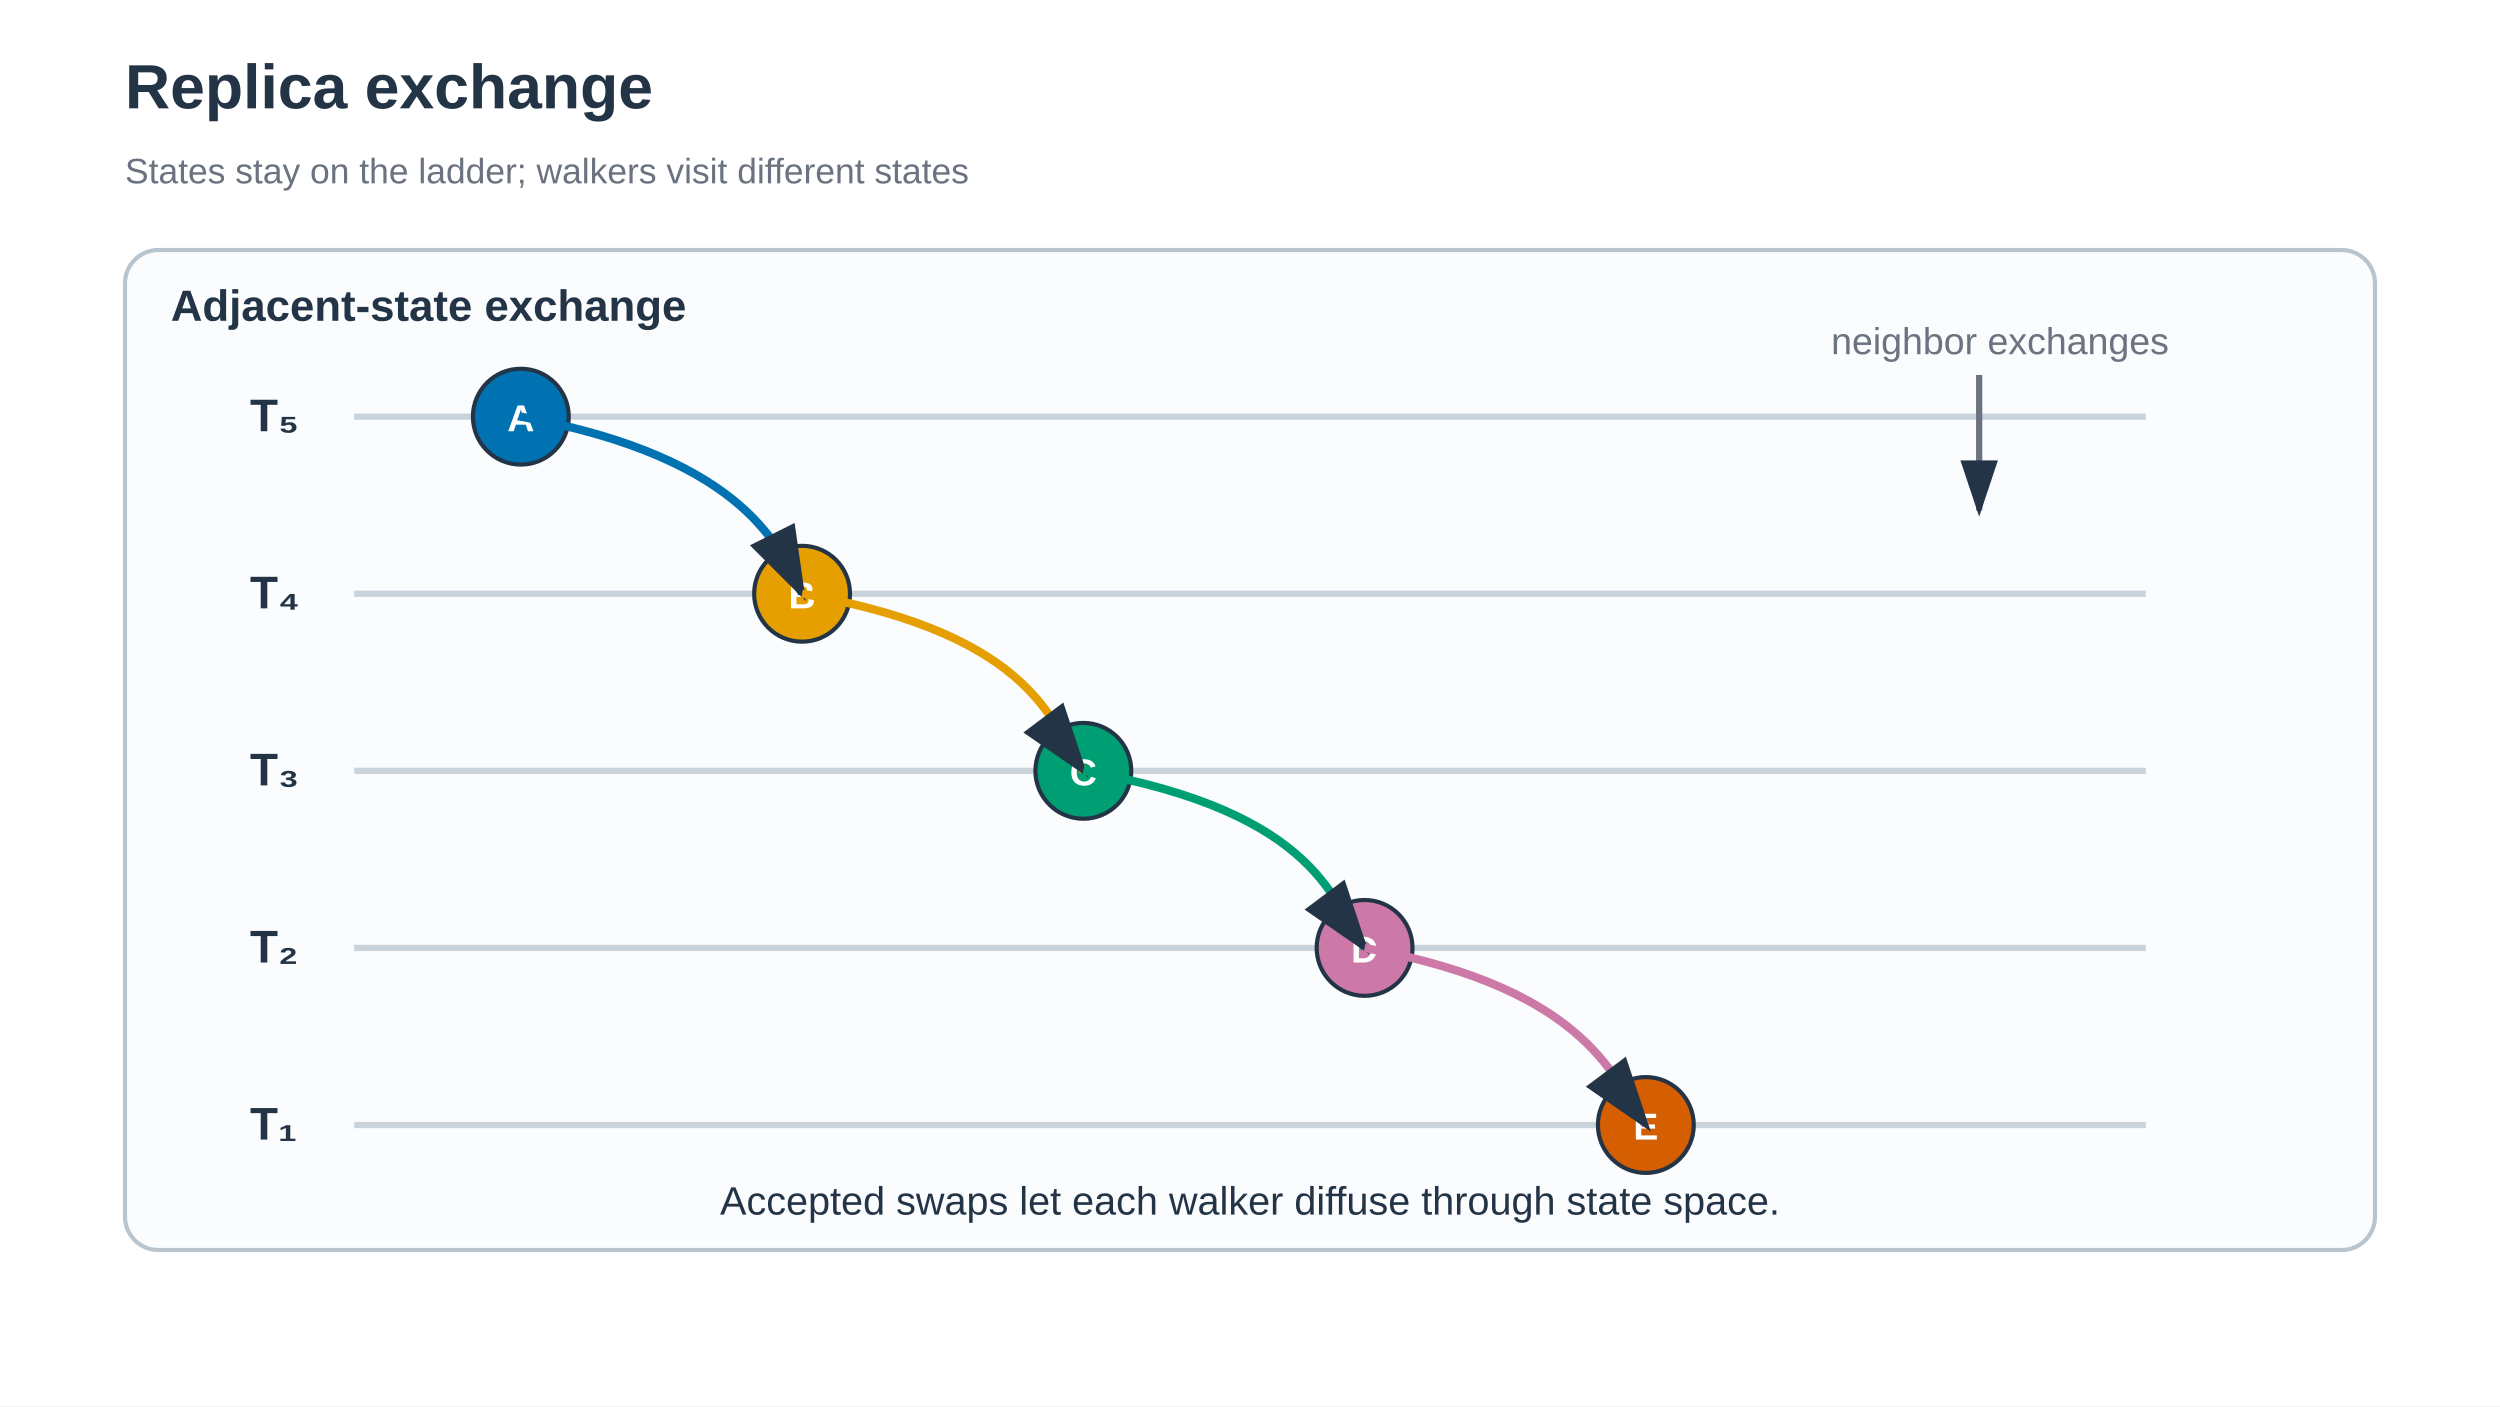
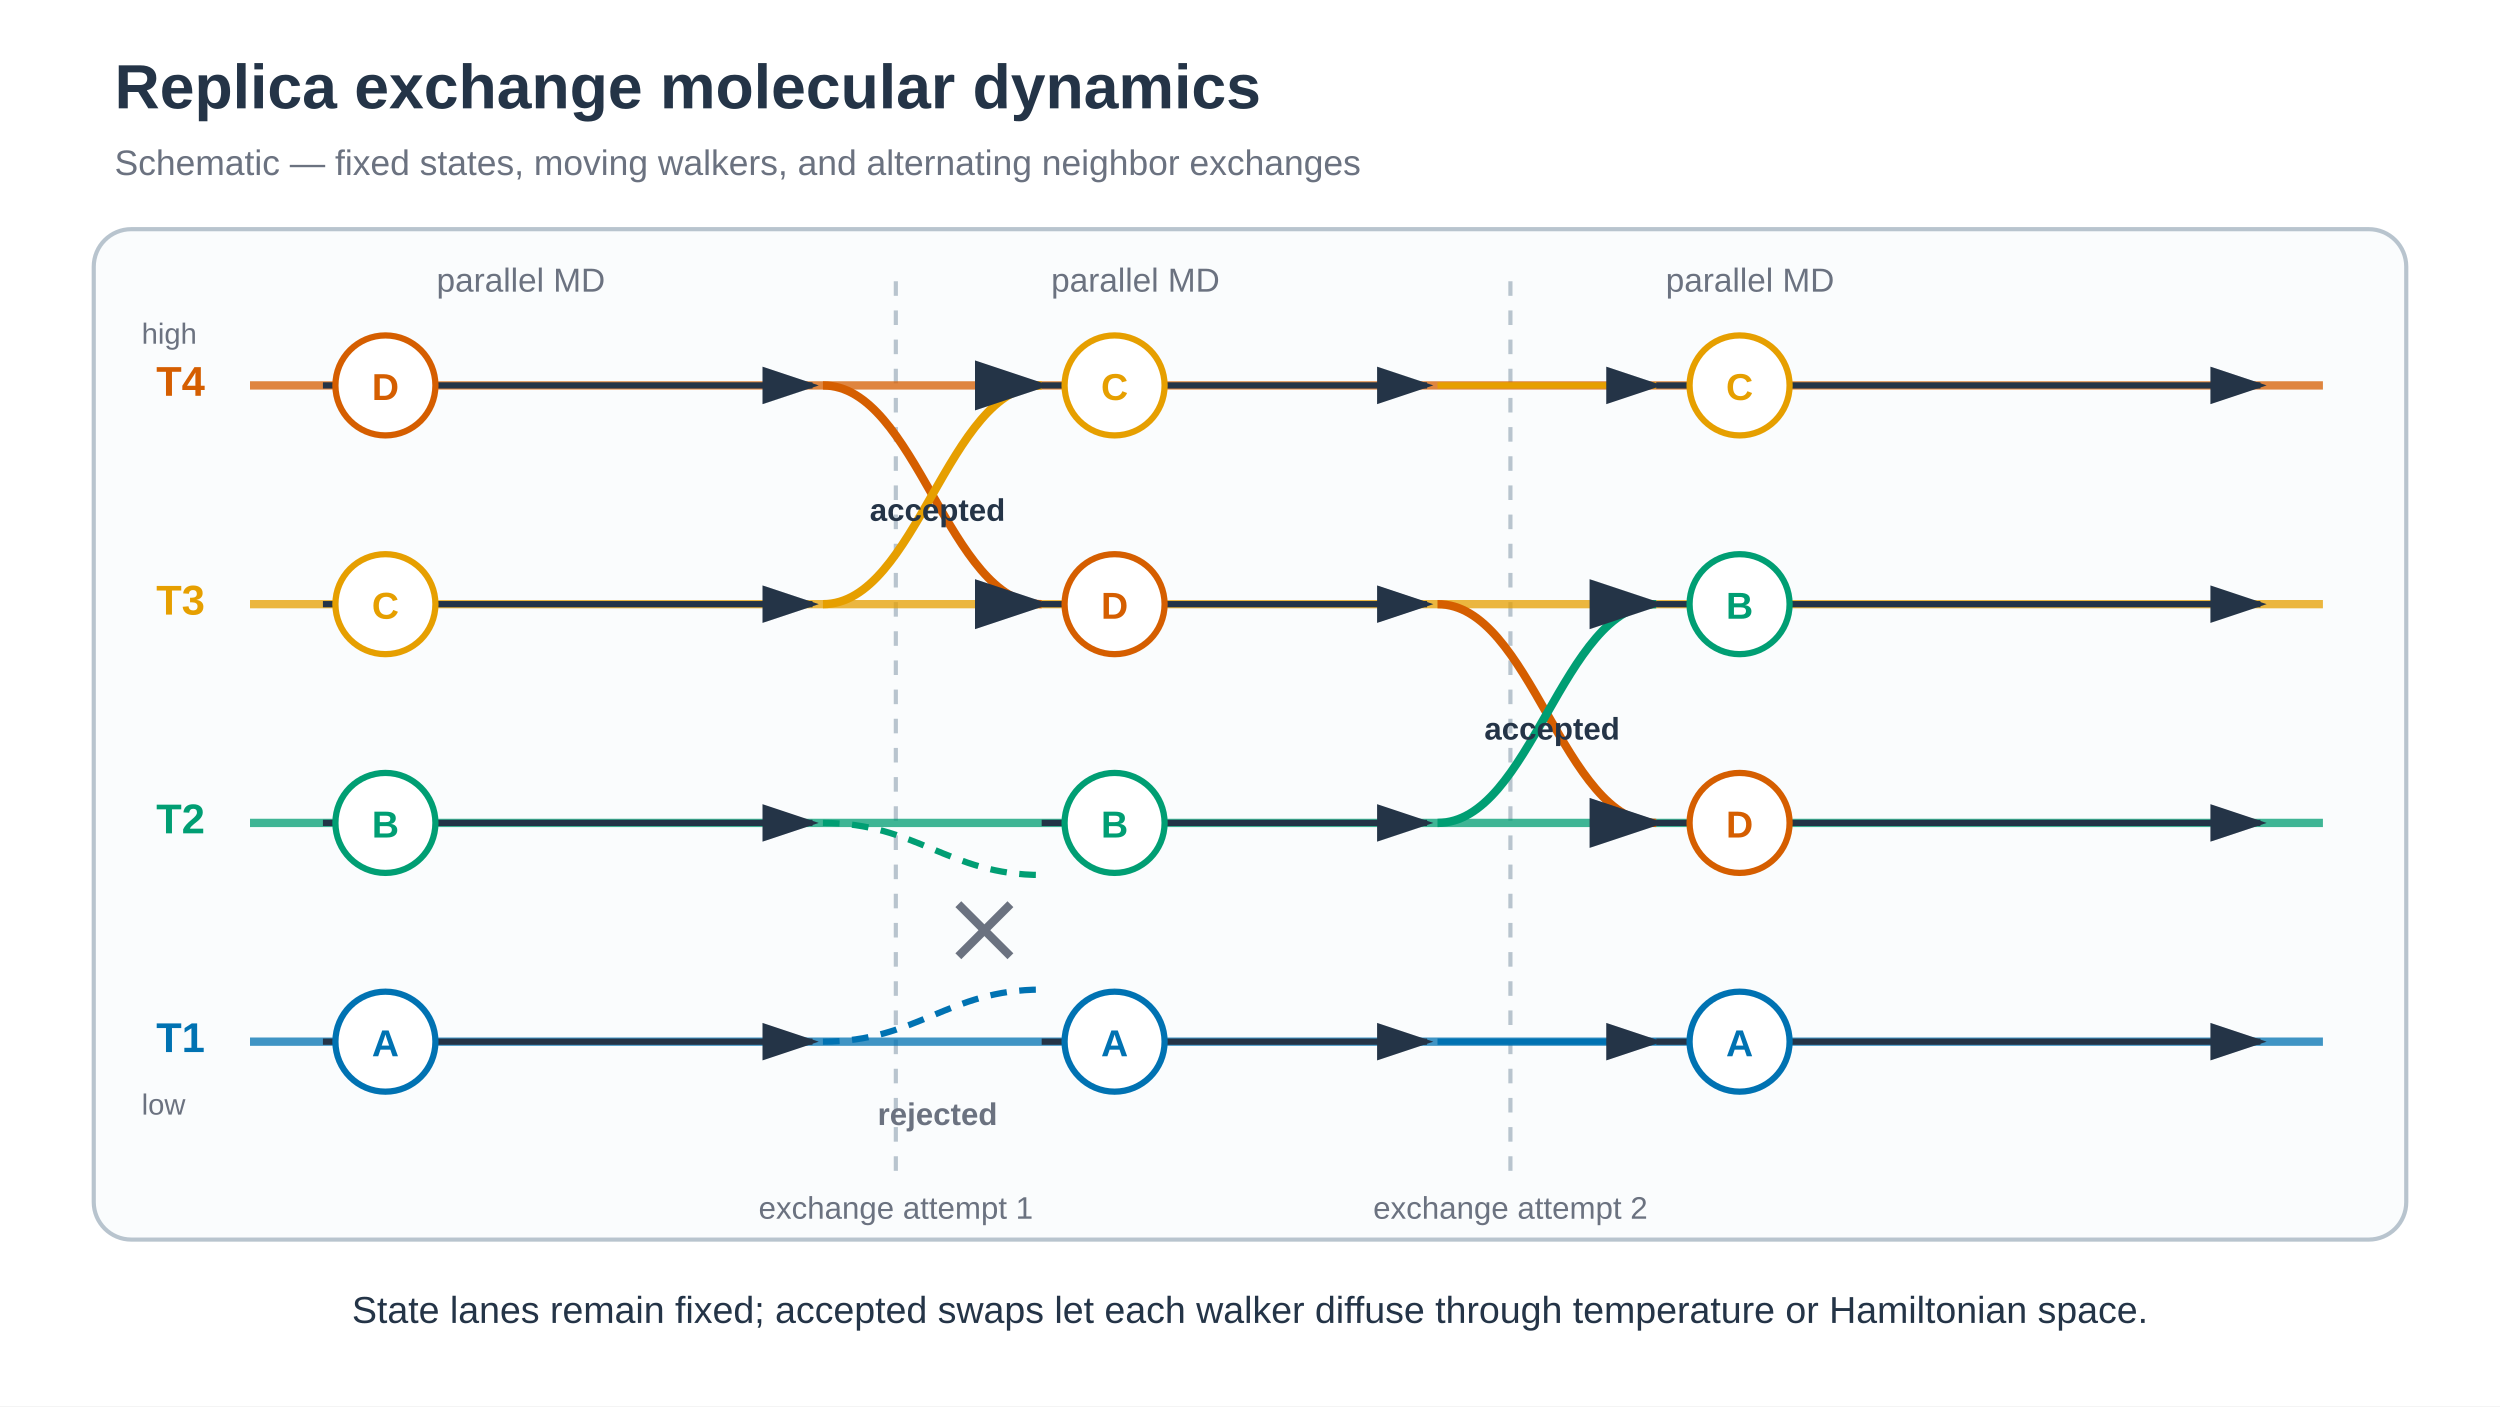
<svg xmlns="http://www.w3.org/2000/svg" viewBox="0 0 1200 675" role="img">
  <defs>
    <marker id="arrow" markerWidth="10" markerHeight="10" refX="8" refY="3" orient="auto" markerUnits="strokeWidth">
      <path d="M0,0 L0,6 L9,3 z" fill="#243447" />
    </marker>
-     <marker id="blue-arrow" markerWidth="10" markerHeight="10" refX="8" refY="3" orient="auto" markerUnits="strokeWidth">
-       <path d="M0,0 L0,6 L9,3 z" fill="#0072B2" />
-     </marker>
-     <pattern id="hatch" width="10" height="10" patternUnits="userSpaceOnUse">
-       <path d="M0 10L10 0" stroke="#6B7280" stroke-width="2" />
-     </pattern>
  </defs>
  <rect width="1200" height="675" fill="#FFFFFF" />
-   <text x="60" y="52" text-anchor="start" font-family="Arial, Helvetica, sans-serif" font-size="30" font-weight="bold" fill="#243447">Replica exchange</text>
-   <text x="60" y="88" text-anchor="start" font-family="Arial, Helvetica, sans-serif" font-size="17" font-weight="normal" fill="#6B7280">States stay on the ladder; walkers visit different states</text>
-   <rect x="60" y="120" width="1080" height="480" rx="16" fill="#FAFCFD" stroke="#B8C4CE" stroke-width="2" opacity="1" />
-   <text x="82" y="154" text-anchor="start" font-family="Arial, Helvetica, sans-serif" font-size="21" font-weight="bold" fill="#243447">Adjacent-state exchange</text>
-   <line x1="170" y1="200" x2="1030" y2="200" stroke="#C9D3DC" stroke-width="3" />
-   <text x="120" y="207" text-anchor="start" font-family="Arial, Helvetica, sans-serif" font-size="22" font-weight="bold" fill="#243447">T₅</text>
-   <circle cx="250" cy="200" r="23" fill="#0072B2" stroke="#243447" stroke-width="2" opacity="1" />
-   <text x="250" y="207" text-anchor="middle" font-family="Arial, Helvetica, sans-serif" font-size="18" font-weight="bold" fill="white">A</text>
-   <line x1="170" y1="285" x2="1030" y2="285" stroke="#C9D3DC" stroke-width="3" />
-   <text x="120" y="292" text-anchor="start" font-family="Arial, Helvetica, sans-serif" font-size="22" font-weight="bold" fill="#243447">T₄</text>
-   <circle cx="385" cy="285" r="23" fill="#E69F00" stroke="#243447" stroke-width="2" opacity="1" />
-   <text x="385" y="292" text-anchor="middle" font-family="Arial, Helvetica, sans-serif" font-size="18" font-weight="bold" fill="white">B</text>
-   <line x1="170" y1="370" x2="1030" y2="370" stroke="#C9D3DC" stroke-width="3" />
-   <text x="120" y="377" text-anchor="start" font-family="Arial, Helvetica, sans-serif" font-size="22" font-weight="bold" fill="#243447">T₃</text>
-   <circle cx="520" cy="370" r="23" fill="#009E73" stroke="#243447" stroke-width="2" opacity="1" />
-   <text x="520" y="377" text-anchor="middle" font-family="Arial, Helvetica, sans-serif" font-size="18" font-weight="bold" fill="white">C</text>
-   <line x1="170" y1="455" x2="1030" y2="455" stroke="#C9D3DC" stroke-width="3" />
-   <text x="120" y="462" text-anchor="start" font-family="Arial, Helvetica, sans-serif" font-size="22" font-weight="bold" fill="#243447">T₂</text>
-   <circle cx="655" cy="455" r="23" fill="#CC79A7" stroke="#243447" stroke-width="2" opacity="1" />
-   <text x="655" y="462" text-anchor="middle" font-family="Arial, Helvetica, sans-serif" font-size="18" font-weight="bold" fill="white">D</text>
-   <line x1="170" y1="540" x2="1030" y2="540" stroke="#C9D3DC" stroke-width="3" />
-   <text x="120" y="547" text-anchor="start" font-family="Arial, Helvetica, sans-serif" font-size="22" font-weight="bold" fill="#243447">T₁</text>
-   <circle cx="790" cy="540" r="23" fill="#D55E00" stroke="#243447" stroke-width="2" opacity="1" />
-   <text x="790" y="547" text-anchor="middle" font-family="Arial, Helvetica, sans-serif" font-size="18" font-weight="bold" fill="white">E</text>
-   <path d="M250 200 C360 220 375 265 385 285" stroke="#0072B2" stroke-width="4" fill="none" opacity="1" marker-end="url(#arrow)" />
-   <path d="M385 285 C500 305 505 350 520 370" stroke="#E69F00" stroke-width="4" fill="none" opacity="1" marker-end="url(#arrow)" />
-   <path d="M520 370 C635 390 640 435 655 455" stroke="#009E73" stroke-width="4" fill="none" opacity="1" marker-end="url(#arrow)" />
-   <path d="M655 455 C765 475 775 520 790 540" stroke="#CC79A7" stroke-width="4" fill="none" opacity="1" marker-end="url(#arrow)" />
-   <text x="960" y="170" text-anchor="middle" font-family="Arial, Helvetica, sans-serif" font-size="18" font-weight="normal" fill="#6B7280">neighbor exchanges</text>
-   <line x1="950" y1="180" x2="950" y2="245" stroke="#6B7280" stroke-width="3" marker-end="url(#arrow)" />
-   <text x="600" y="583" text-anchor="middle" font-family="Arial, Helvetica, sans-serif" font-size="19" font-weight="normal" fill="#243447">Accepted swaps let each walker diffuse through state space.</text>
+   <text x="55" y="52" font-family="Arial, Helvetica, sans-serif" font-size="30" font-weight="bold" fill="#243447">Replica exchange molecular dynamics</text>
+   <text x="55" y="84" font-family="Arial, Helvetica, sans-serif" font-size="17" fill="#6B7280">Schematic — fixed states, moving walkers, and alternating neighbor exchanges</text>
+   <rect x="45" y="110" width="1110" height="485" rx="18" fill="#FAFCFD" stroke="#B8C4CE" stroke-width="2" />
+   <text x="250" y="140" text-anchor="middle" font-family="Arial, Helvetica, sans-serif" font-size="16" fill="#6B7280">parallel MD</text>
+   <text x="545" y="140" text-anchor="middle" font-family="Arial, Helvetica, sans-serif" font-size="16" fill="#6B7280">parallel MD</text>
+   <text x="840" y="140" text-anchor="middle" font-family="Arial, Helvetica, sans-serif" font-size="16" fill="#6B7280">parallel MD</text>
+   <line x1="430" y1="135" x2="430" y2="565" stroke="#B8C4CE" stroke-width="2" stroke-dasharray="7 7" />
+   <line x1="725" y1="135" x2="725" y2="565" stroke="#B8C4CE" stroke-width="2" stroke-dasharray="7 7" />
+   <text x="430" y="585" text-anchor="middle" font-family="Arial, Helvetica, sans-serif" font-size="15" fill="#6B7280">exchange attempt 1</text>
+   <text x="725" y="585" text-anchor="middle" font-family="Arial, Helvetica, sans-serif" font-size="15" fill="#6B7280">exchange attempt 2</text>
+   <text x="75" y="190" font-family="Arial, Helvetica, sans-serif" font-size="20" font-weight="bold" fill="#D55E00">T4</text>
+   <text x="75" y="295" font-family="Arial, Helvetica, sans-serif" font-size="20" font-weight="bold" fill="#E69F00">T3</text>
+   <text x="75" y="400" font-family="Arial, Helvetica, sans-serif" font-size="20" font-weight="bold" fill="#009E73">T2</text>
+   <text x="75" y="505" font-family="Arial, Helvetica, sans-serif" font-size="20" font-weight="bold" fill="#0072B2">T1</text>
+   <text x="68" y="535" font-family="Arial, Helvetica, sans-serif" font-size="14" fill="#6B7280">low</text>
+   <text x="68" y="165" font-family="Arial, Helvetica, sans-serif" font-size="14" fill="#6B7280">high</text>
+   <line x1="120" y1="185" x2="1115" y2="185" stroke="#D55E00" stroke-width="4" opacity="0.75" />
+   <line x1="120" y1="290" x2="1115" y2="290" stroke="#E69F00" stroke-width="4" opacity="0.75" />
+   <line x1="120" y1="395" x2="1115" y2="395" stroke="#009E73" stroke-width="4" opacity="0.75" />
+   <line x1="120" y1="500" x2="1115" y2="500" stroke="#0072B2" stroke-width="4" opacity="0.75" />
+   <line x1="155" y1="185" x2="390" y2="185" stroke="#243447" stroke-width="3" marker-end="url(#arrow)" />
+   <line x1="155" y1="290" x2="390" y2="290" stroke="#243447" stroke-width="3" marker-end="url(#arrow)" />
+   <line x1="155" y1="395" x2="390" y2="395" stroke="#243447" stroke-width="3" marker-end="url(#arrow)" />
+   <line x1="155" y1="500" x2="390" y2="500" stroke="#243447" stroke-width="3" marker-end="url(#arrow)" />
+   <g font-family="Arial, Helvetica, sans-serif" font-size="18" font-weight="bold" text-anchor="middle">
+     <circle cx="185" cy="185" r="24" fill="#FFFFFF" stroke="#D55E00" stroke-width="3" />
+     <text x="185" y="192" fill="#D55E00">D</text>
+     <circle cx="185" cy="290" r="24" fill="#FFFFFF" stroke="#E69F00" stroke-width="3" />
+     <text x="185" y="297" fill="#E69F00">C</text>
+     <circle cx="185" cy="395" r="24" fill="#FFFFFF" stroke="#009E73" stroke-width="3" />
+     <text x="185" y="402" fill="#009E73">B</text>
+     <circle cx="185" cy="500" r="24" fill="#FFFFFF" stroke="#0072B2" stroke-width="3" />
+     <text x="185" y="507" fill="#0072B2">A</text>
+   </g>
+   <path d="M395 185 C440 185 455 290 500 290" fill="none" stroke="#D55E00" stroke-width="4" marker-end="url(#arrow)" />
+   <path d="M395 290 C440 290 455 185 500 185" fill="none" stroke="#E69F00" stroke-width="4" marker-end="url(#arrow)" />
+   <path d="M395 395 C440 395 455 420 500 420" fill="none" stroke="#009E73" stroke-width="3" stroke-dasharray="8 6" />
+   <path d="M395 500 C440 500 455 475 500 475" fill="none" stroke="#0072B2" stroke-width="3" stroke-dasharray="8 6" />
+   <line x1="460" y1="434" x2="485" y2="459" stroke="#6B7280" stroke-width="4" />
+   <line x1="485" y1="434" x2="460" y2="459" stroke="#6B7280" stroke-width="4" />
+   <text x="450" y="250" text-anchor="middle" font-family="Arial, Helvetica, sans-serif" font-size="15" font-weight="bold" fill="#243447">accepted</text>
+   <text x="450" y="540" text-anchor="middle" font-family="Arial, Helvetica, sans-serif" font-size="15" font-weight="bold" fill="#6B7280">rejected</text>
+   <line x1="500" y1="185" x2="685" y2="185" stroke="#243447" stroke-width="3" marker-end="url(#arrow)" />
+   <line x1="500" y1="290" x2="685" y2="290" stroke="#243447" stroke-width="3" marker-end="url(#arrow)" />
+   <line x1="500" y1="395" x2="685" y2="395" stroke="#243447" stroke-width="3" marker-end="url(#arrow)" />
+   <line x1="500" y1="500" x2="685" y2="500" stroke="#243447" stroke-width="3" marker-end="url(#arrow)" />
+   <g font-family="Arial, Helvetica, sans-serif" font-size="18" font-weight="bold" text-anchor="middle">
+     <circle cx="535" cy="185" r="24" fill="#FFFFFF" stroke="#E69F00" stroke-width="3" />
+     <text x="535" y="192" fill="#E69F00">C</text>
+     <circle cx="535" cy="290" r="24" fill="#FFFFFF" stroke="#D55E00" stroke-width="3" />
+     <text x="535" y="297" fill="#D55E00">D</text>
+     <circle cx="535" cy="395" r="24" fill="#FFFFFF" stroke="#009E73" stroke-width="3" />
+     <text x="535" y="402" fill="#009E73">B</text>
+     <circle cx="535" cy="500" r="24" fill="#FFFFFF" stroke="#0072B2" stroke-width="3" />
+     <text x="535" y="507" fill="#0072B2">A</text>
+   </g>
+   <path d="M690 290 C735 290 750 395 795 395" fill="none" stroke="#D55E00" stroke-width="4" marker-end="url(#arrow)" />
+   <path d="M690 395 C735 395 750 290 795 290" fill="none" stroke="#009E73" stroke-width="4" marker-end="url(#arrow)" />
+   <line x1="690" y1="185" x2="795" y2="185" stroke="#E69F00" stroke-width="3" marker-end="url(#arrow)" />
+   <line x1="690" y1="500" x2="795" y2="500" stroke="#0072B2" stroke-width="3" marker-end="url(#arrow)" />
+   <text x="745" y="355" text-anchor="middle" font-family="Arial, Helvetica, sans-serif" font-size="15" font-weight="bold" fill="#243447">accepted</text>
+   <line x1="795" y1="185" x2="1085" y2="185" stroke="#243447" stroke-width="3" marker-end="url(#arrow)" />
+   <line x1="795" y1="290" x2="1085" y2="290" stroke="#243447" stroke-width="3" marker-end="url(#arrow)" />
+   <line x1="795" y1="395" x2="1085" y2="395" stroke="#243447" stroke-width="3" marker-end="url(#arrow)" />
+   <line x1="795" y1="500" x2="1085" y2="500" stroke="#243447" stroke-width="3" marker-end="url(#arrow)" />
+   <g font-family="Arial, Helvetica, sans-serif" font-size="18" font-weight="bold" text-anchor="middle">
+     <circle cx="835" cy="185" r="24" fill="#FFFFFF" stroke="#E69F00" stroke-width="3" />
+     <text x="835" y="192" fill="#E69F00">C</text>
+     <circle cx="835" cy="290" r="24" fill="#FFFFFF" stroke="#009E73" stroke-width="3" />
+     <text x="835" y="297" fill="#009E73">B</text>
+     <circle cx="835" cy="395" r="24" fill="#FFFFFF" stroke="#D55E00" stroke-width="3" />
+     <text x="835" y="402" fill="#D55E00">D</text>
+     <circle cx="835" cy="500" r="24" fill="#FFFFFF" stroke="#0072B2" stroke-width="3" />
+     <text x="835" y="507" fill="#0072B2">A</text>
+   </g>
+   <text x="600" y="635" text-anchor="middle" font-family="Arial, Helvetica, sans-serif" font-size="18" fill="#243447">State lanes remain fixed; accepted swaps let each walker diffuse through temperature or Hamiltonian space.</text>
</svg>
